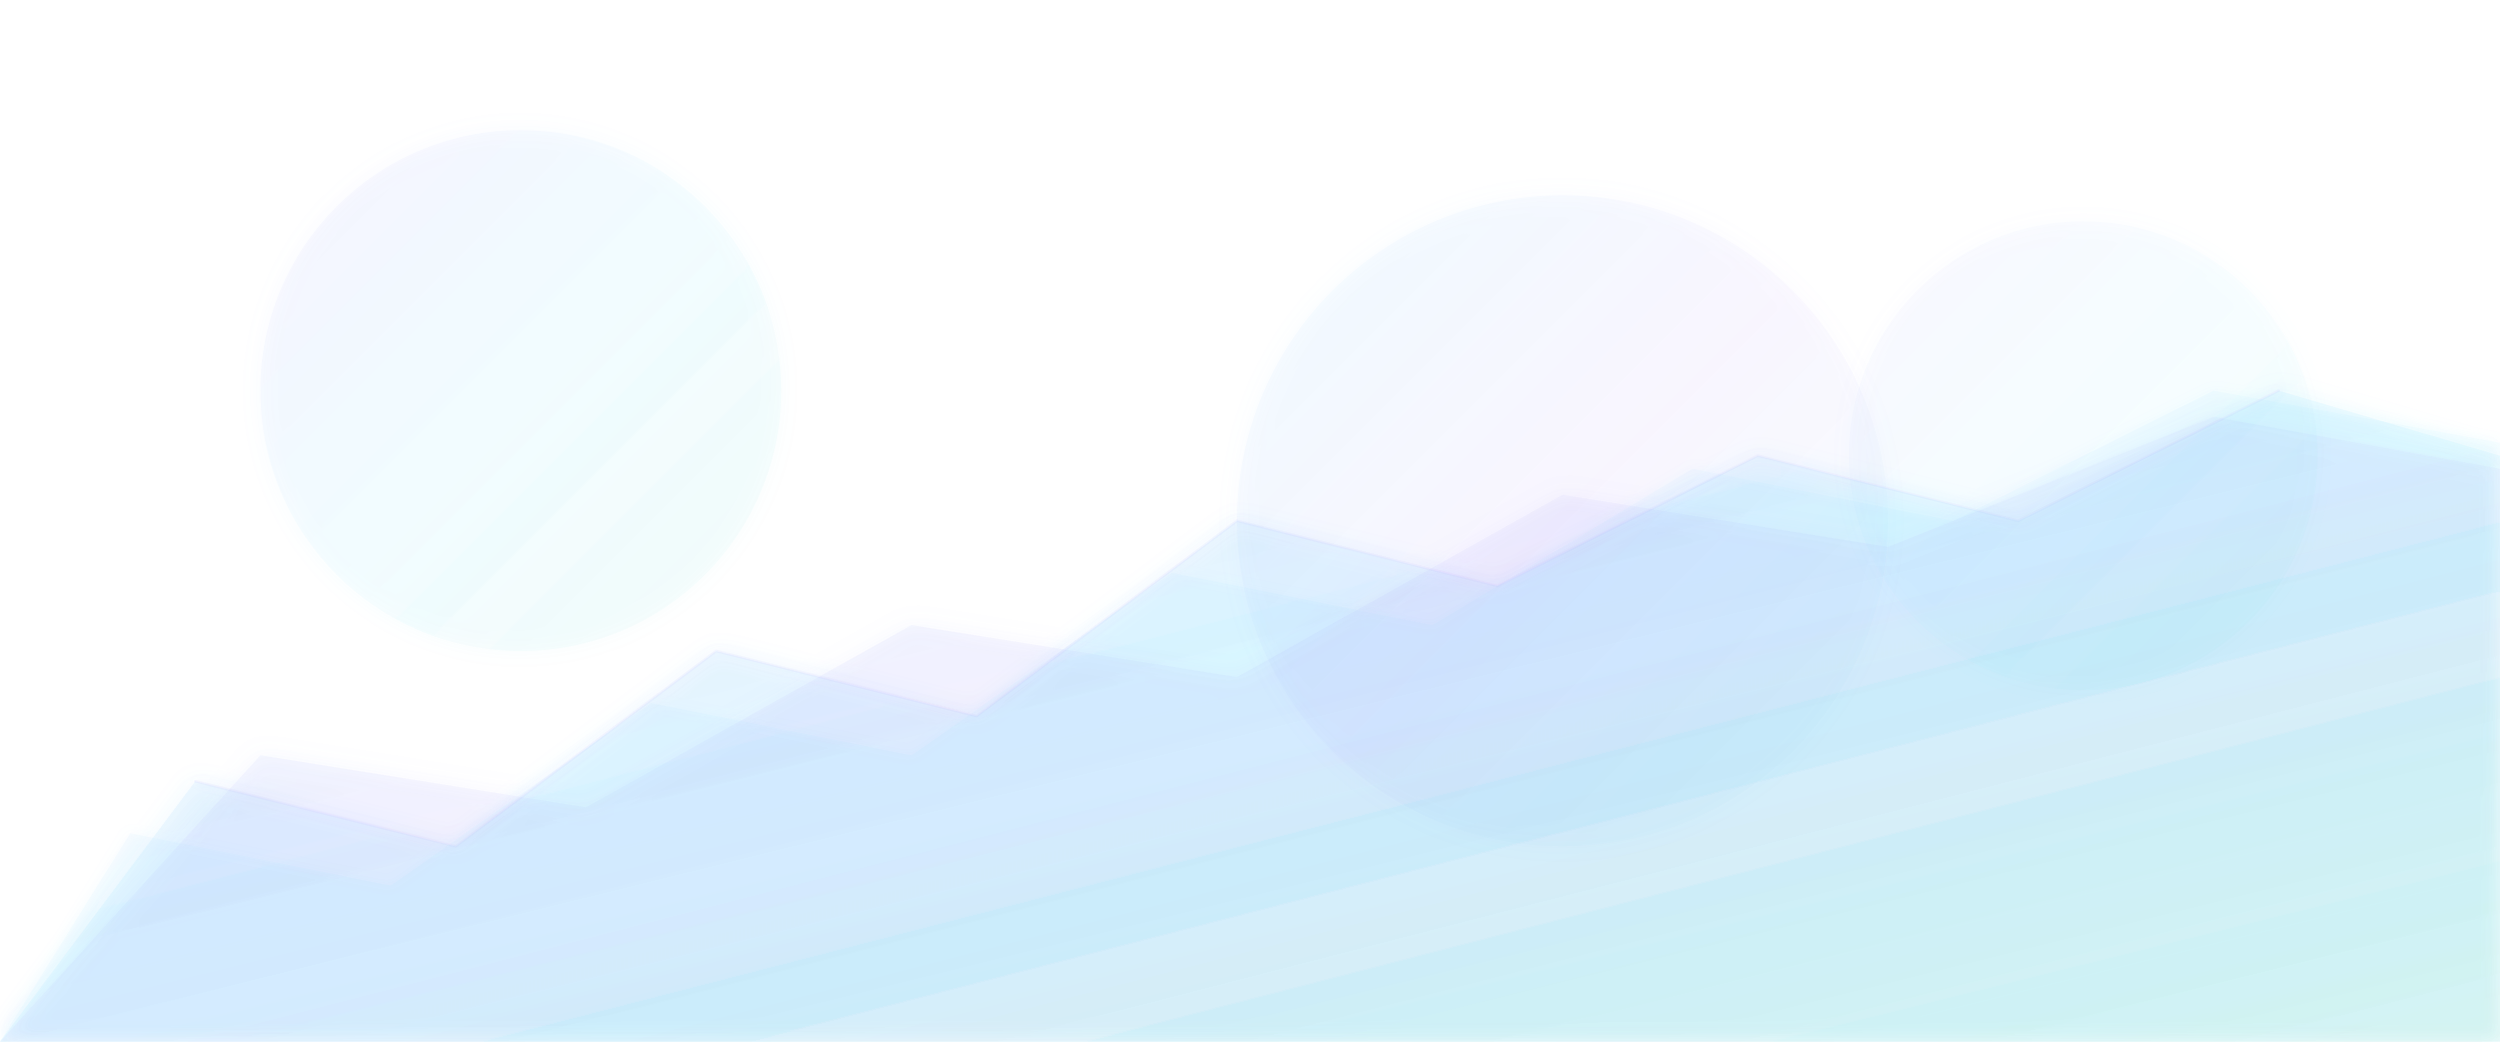
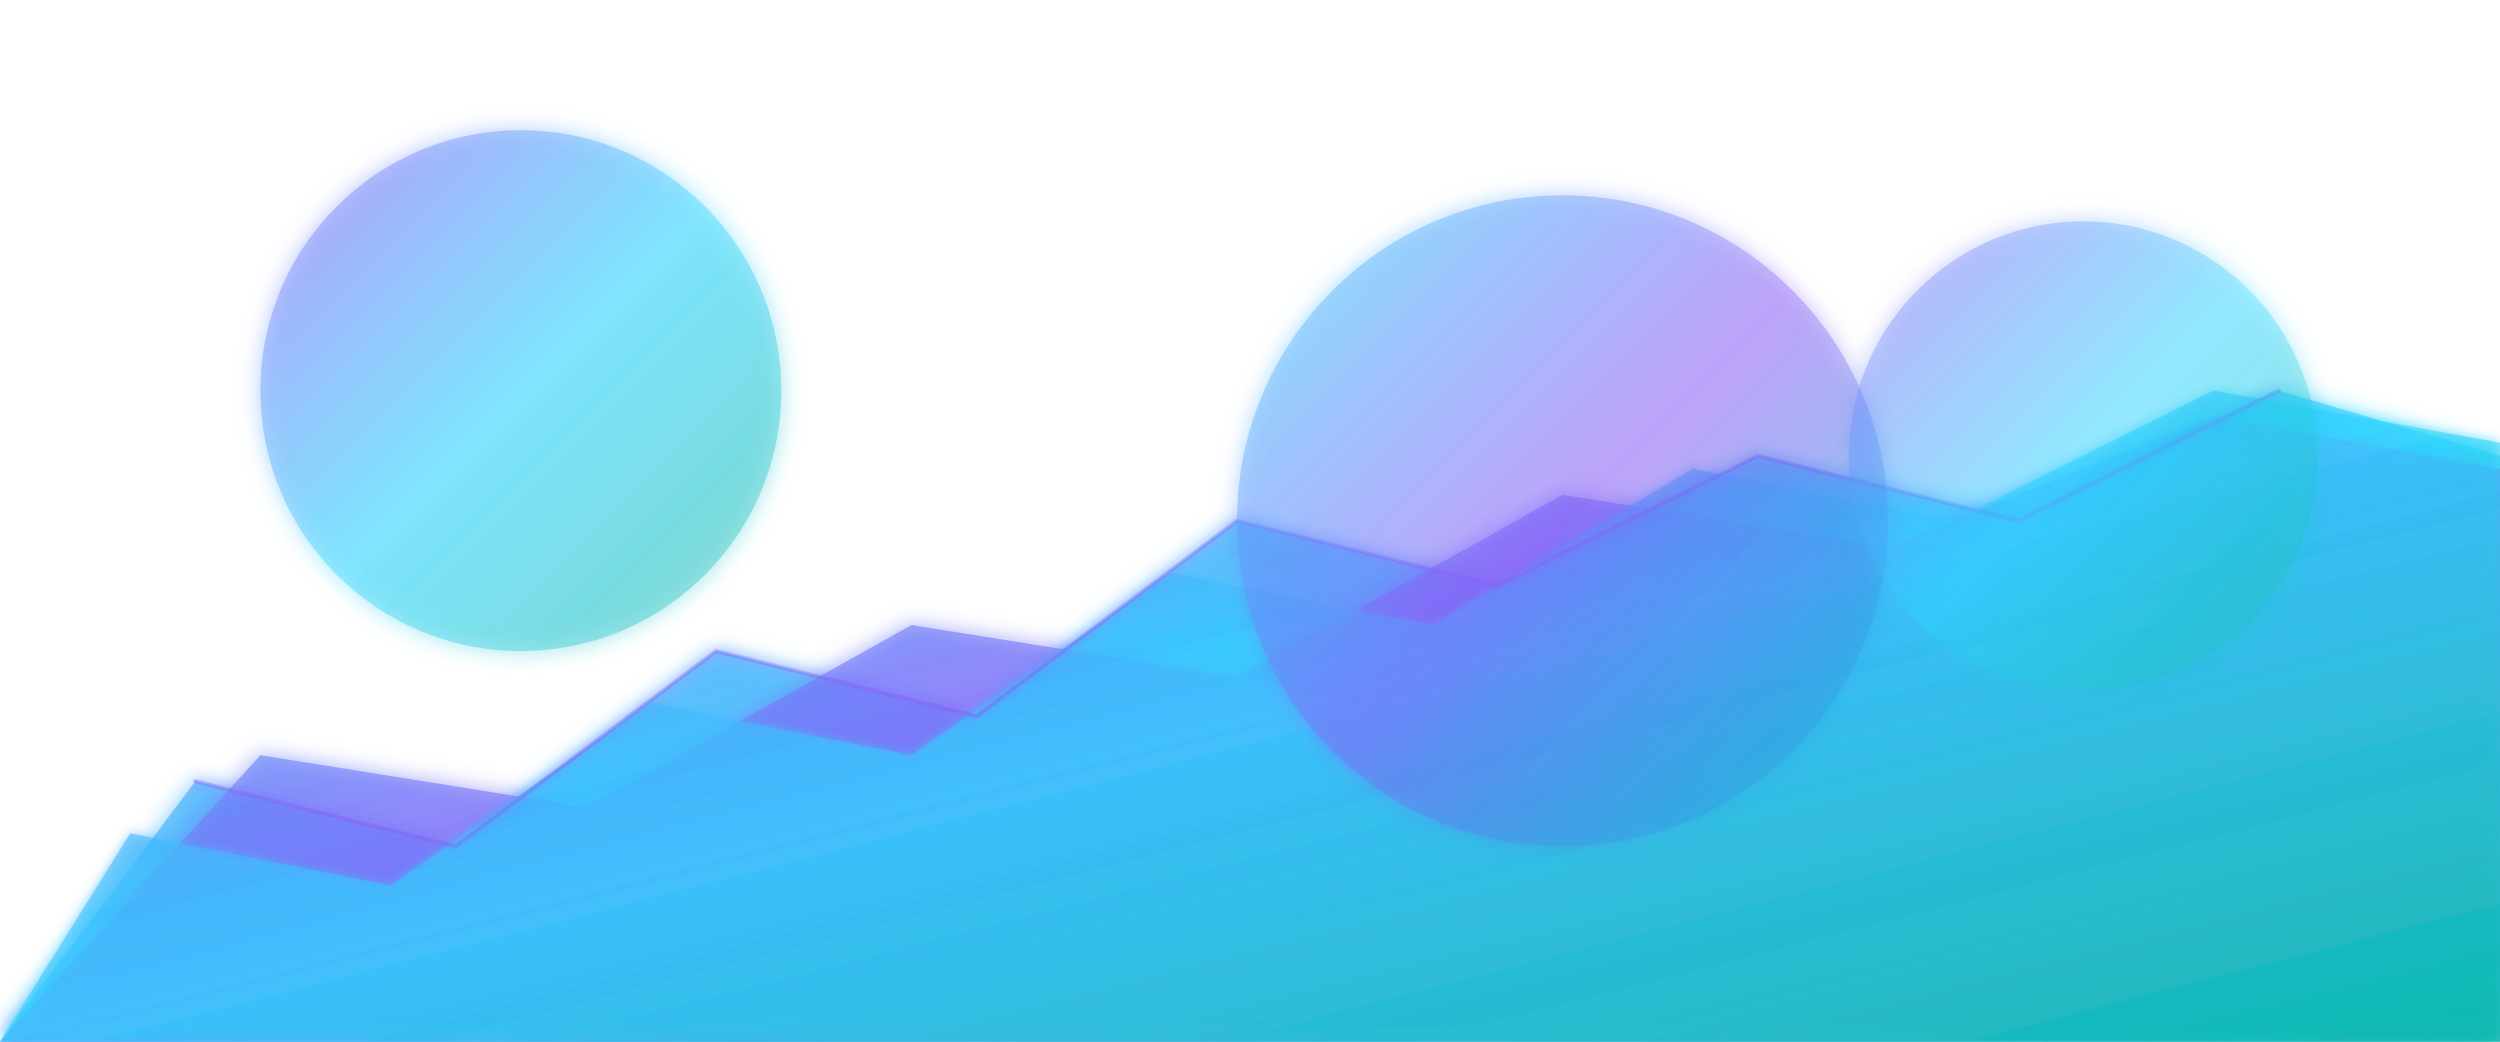
<svg xmlns="http://www.w3.org/2000/svg" width="1920" height="800" viewBox="0 0 1920 800">
  <defs>
    <linearGradient id="mountain-glow-1" x1="0%" y1="0%" x2="100%" y2="100%">
-       <stop offset="0%" style="stop-color:rgba(139,92,246,0.15);stop-opacity:1" />
-       <stop offset="50%" style="stop-color:rgba(45,212,255,0.12);stop-opacity:1" />
-       <stop offset="100%" style="stop-color:rgba(20,184,166,0.08);stop-opacity:1" />
+       <stop offset="0%" style="stop-color:rgba(139,92,246,0.7);stop-opacity:1" />
+       <stop offset="50%" style="stop-color:rgba(45,212,255,0.65);stop-opacity:1" />
+       <stop offset="100%" style="stop-color:rgba(20,184,166,0.6);stop-opacity:1" />
    </linearGradient>
    <linearGradient id="mountain-glow-2" x1="0%" y1="0%" x2="100%" y2="100%">
-       <stop offset="0%" style="stop-color:rgba(45,212,255,0.18);stop-opacity:1" />
-       <stop offset="50%" style="stop-color:rgba(139,92,246,0.12);stop-opacity:1" />
-       <stop offset="100%" style="stop-color:rgba(6,182,212,0.06);stop-opacity:1" />
+       <stop offset="0%" style="stop-color:rgba(45,212,255,0.75);stop-opacity:1" />
+       <stop offset="50%" style="stop-color:rgba(139,92,246,0.65);stop-opacity:1" />
+       <stop offset="100%" style="stop-color:rgba(6,182,212,0.55);stop-opacity:1" />
    </linearGradient>
    <filter id="glow">
      <feGaussianBlur stdDeviation="4" result="coloredBlur" />
      <feMerge>
        <feMergeNode in="coloredBlur" />
        <feMergeNode in="SourceGraphic" />
      </feMerge>
    </filter>
    <filter id="soft-glow">
      <feGaussianBlur stdDeviation="8" result="coloredBlur" />
      <feMerge>
        <feMergeNode in="coloredBlur" />
        <feMergeNode in="SourceGraphic" />
      </feMerge>
    </filter>
  </defs>
-   <g opacity="0.6">
+   <g opacity="1">
    <path d="M0,800 L150,600 L350,650 L550,500 L750,550 L950,400 L1150,450 L1350,350 L1550,400 L1750,300 L1920,350 L1920,800 Z" fill="url(#mountain-glow-1)" filter="url(#soft-glow)" />
-     <path d="M0,800 L200,580 L450,620 L700,480 L950,520 L1200,380 L1450,420 L1700,320 L1920,360 L1920,800 Z" fill="url(#mountain-glow-2)" filter="url(#soft-glow)" opacity="0.7" />
-     <path d="M0,800 L100,640 L300,680 L500,540 L700,580 L900,440 L1100,480 L1300,360 L1500,400 L1700,300 L1920,340 L1920,800 Z" fill="url(#mountain-glow-1)" filter="url(#glow)" opacity="0.5" />
+     <path d="M0,800 L200,580 L450,620 L700,480 L950,520 L1200,380 L1450,420 L1700,320 L1920,360 L1920,800 Z" fill="url(#mountain-glow-2)" filter="url(#soft-glow)" opacity="0.95" />
+     <path d="M0,800 L100,640 L300,680 L500,540 L700,580 L900,440 L1100,480 L1300,360 L1500,400 L1700,300 L1920,340 L1920,800 Z" fill="url(#mountain-glow-1)" filter="url(#glow)" opacity="0.9" />
  </g>
-   <g opacity="0.4">
-     <path d="M150,600 L350,650 L550,500 L750,550 L950,400 L1150,450 L1350,350 L1550,400 L1750,300" fill="none" stroke="url(#mountain-glow-2)" stroke-width="2" stroke-linecap="round" filter="url(#glow)" />
+   <g opacity="0.7">
+     <path d="M150,600 L350,650 L550,500 L750,550 L950,400 L1150,450 L1350,350 L1550,400 L1750,300" fill="none" stroke="url(#mountain-glow-2)" stroke-width="3" stroke-linecap="round" filter="url(#glow)" />
  </g>
-   <circle cx="400" cy="300" r="200" fill="url(#mountain-glow-1)" opacity="0.3" filter="url(#soft-glow)" />
-   <circle cx="1200" cy="400" r="250" fill="url(#mountain-glow-2)" opacity="0.25" filter="url(#soft-glow)" />
-   <circle cx="1600" cy="350" r="180" fill="url(#mountain-glow-1)" opacity="0.2" filter="url(#soft-glow)" />
+   <circle cx="400" cy="300" r="200" fill="url(#mountain-glow-1)" opacity="0.7" filter="url(#soft-glow)" />
+   <circle cx="1200" cy="400" r="250" fill="url(#mountain-glow-2)" opacity="0.65" filter="url(#soft-glow)" />
+   <circle cx="1600" cy="350" r="180" fill="url(#mountain-glow-1)" opacity="0.6" filter="url(#soft-glow)" />
</svg>
